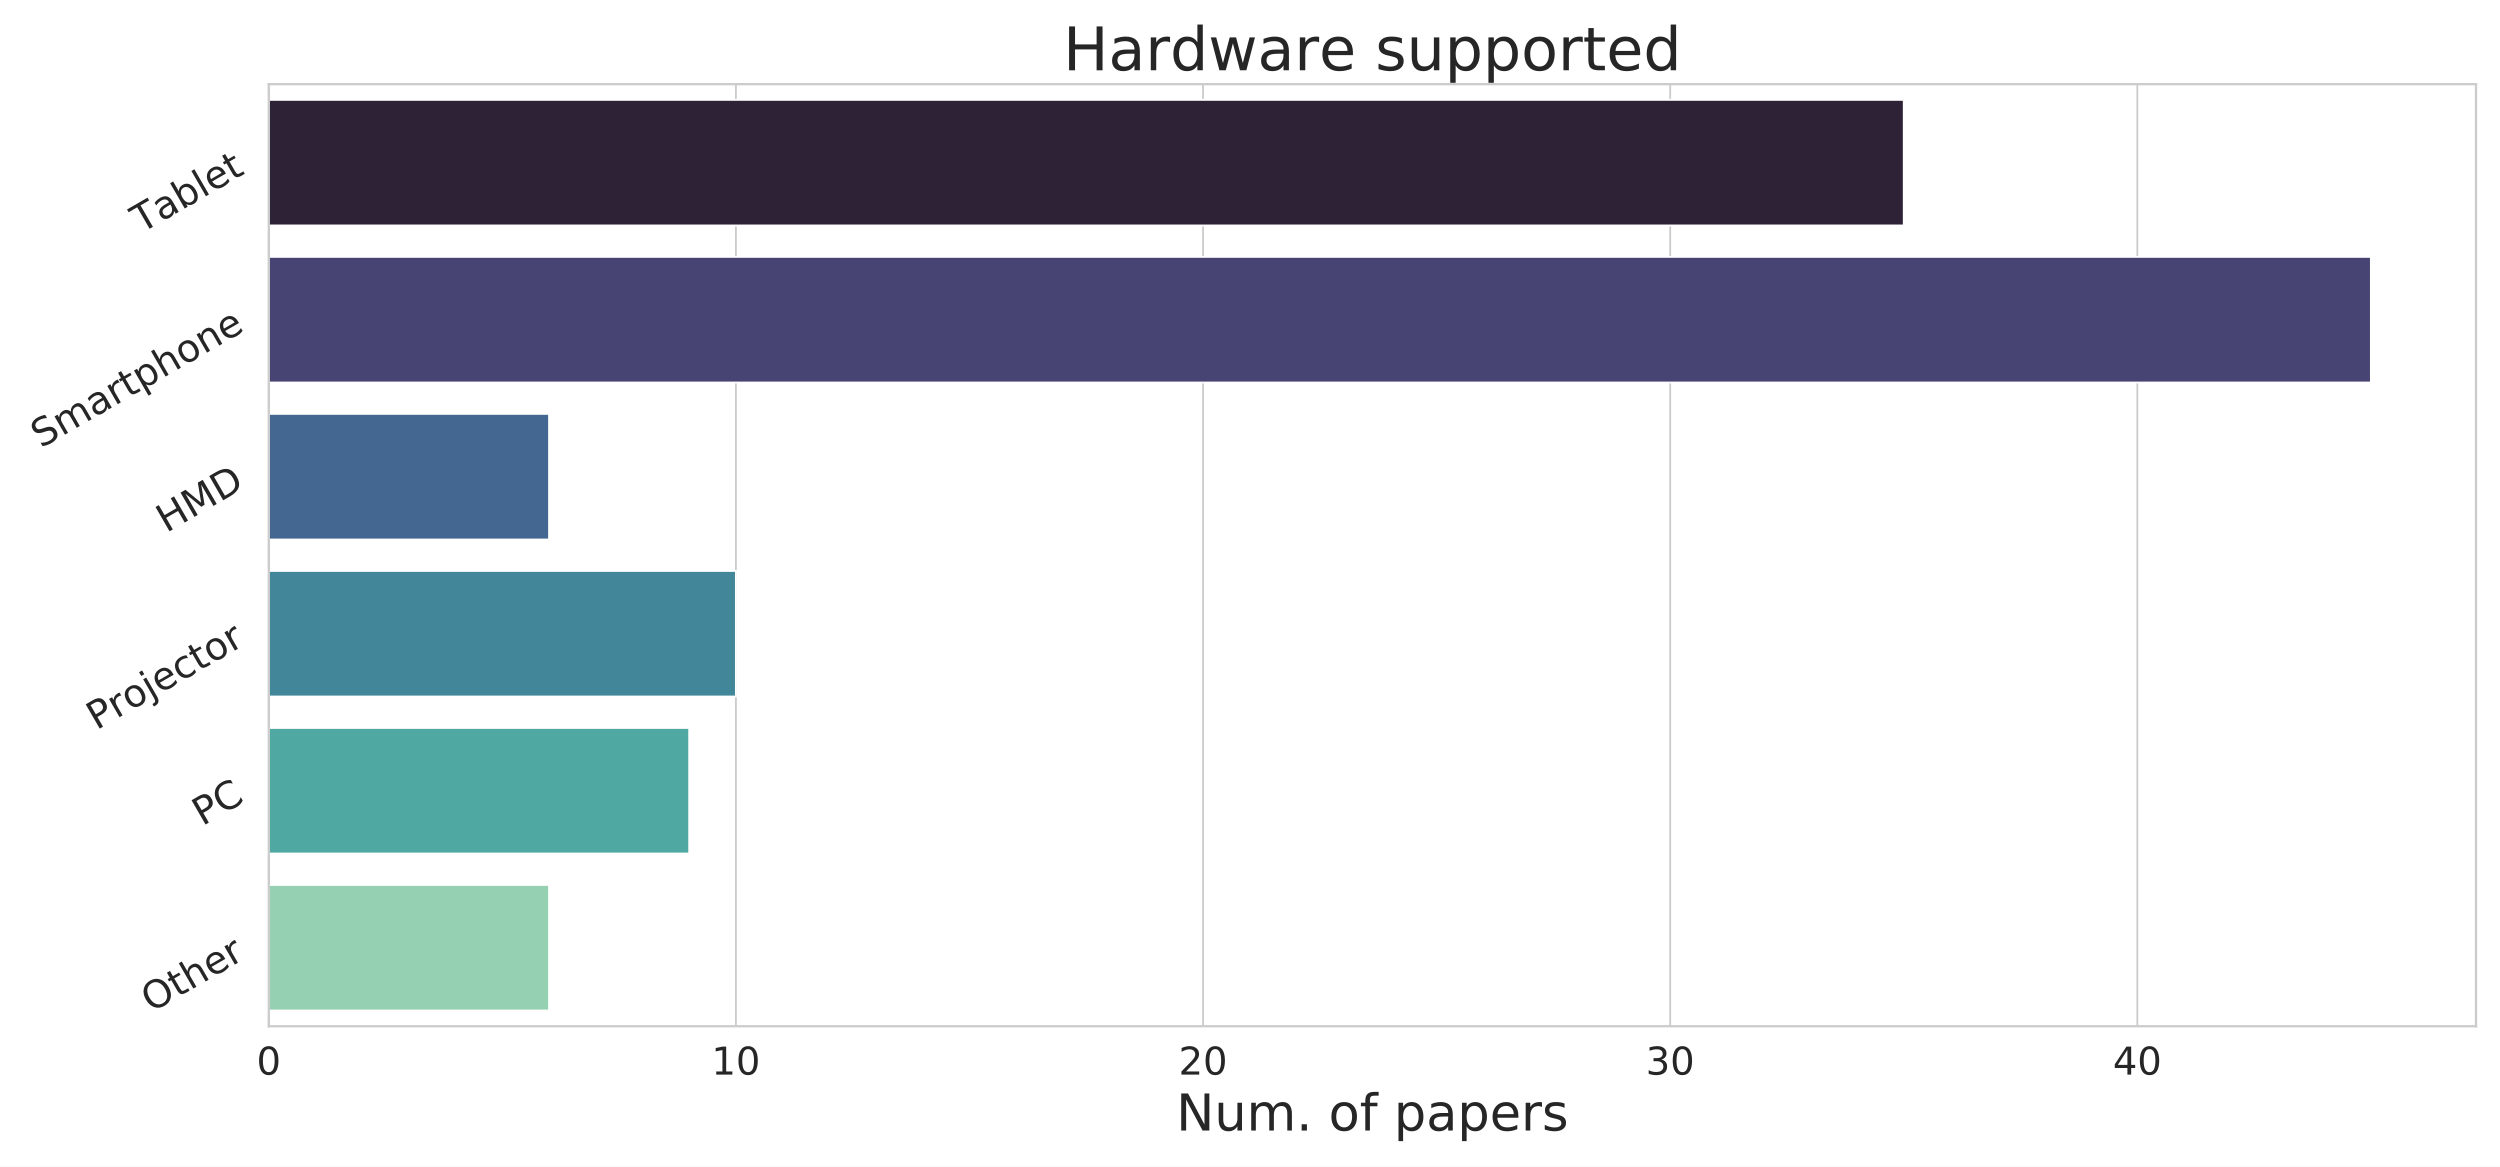
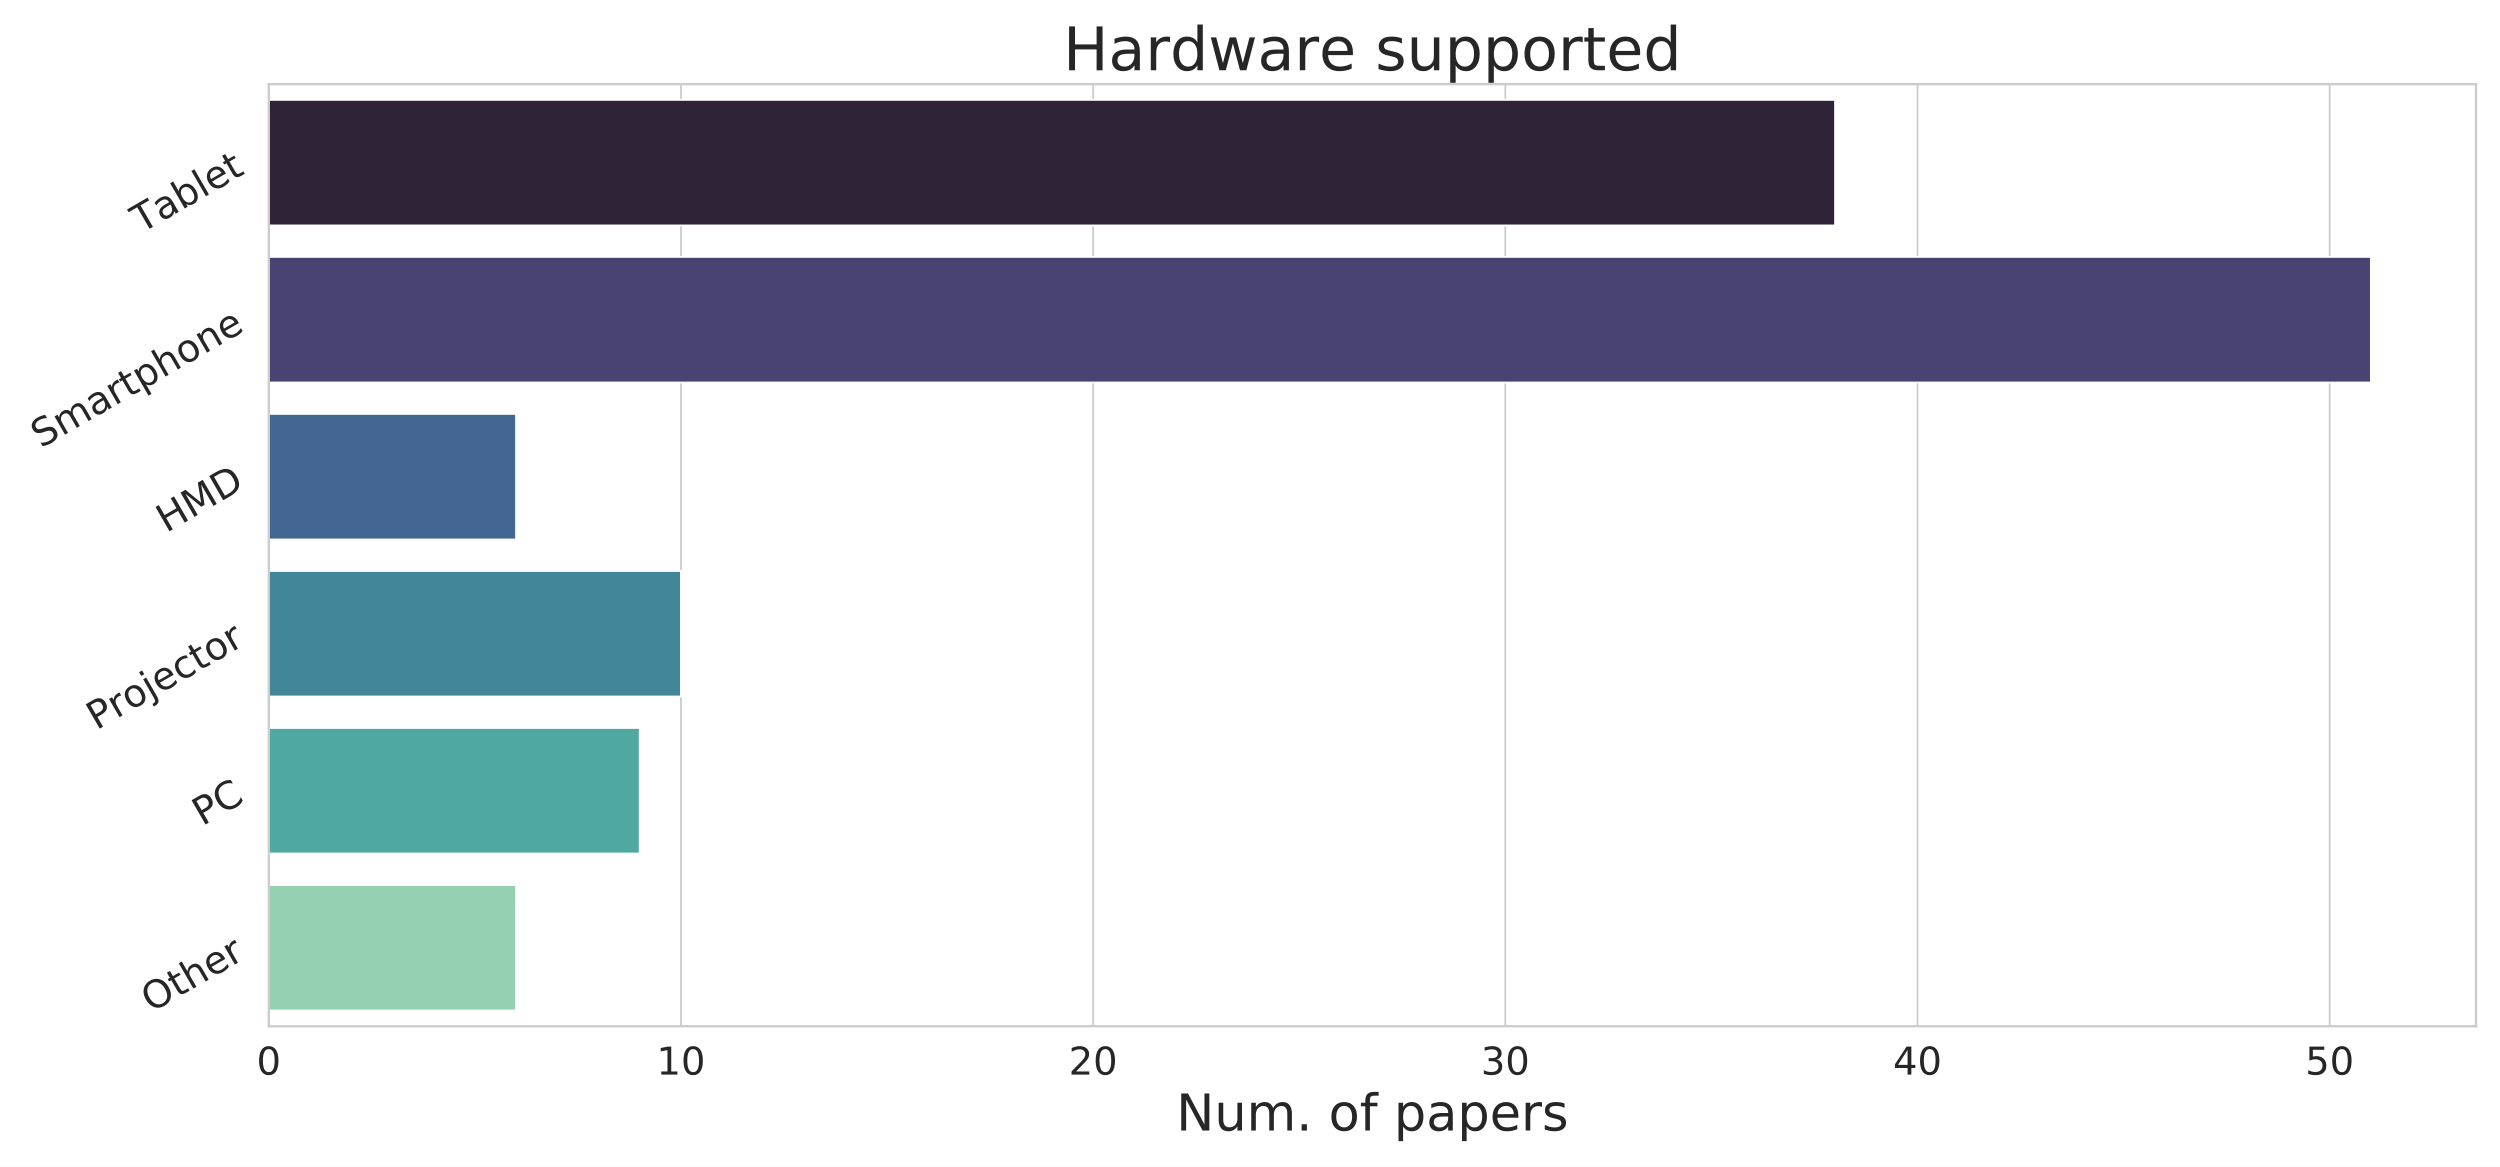
<svg xmlns="http://www.w3.org/2000/svg" xmlns:xlink="http://www.w3.org/1999/xlink" height="504pt" version="1.1" viewBox="0 0 1080 504" width="1080pt">
  <defs>
    <style type="text/css">
*{stroke-linecap:butt;stroke-linejoin:round;}
  </style>
  </defs>
  <g id="figure_1">
    <g id="patch_1">
      <path d="M 0 504  L 1080 504  L 1080 0  L 0 0  z " style="fill:#ffffff;" />
    </g>
    <g id="axes_1">
      <g id="patch_2">
        <path d="M 116.111 443.332  L 1069.632 443.332  L 1069.632 36.368  L 116.111 36.368  z " style="fill:#ffffff;" />
      </g>
      <g id="matplotlib.axis_1">
        <g id="xtick_1">
          <g id="line2d_1">
-             <path clip-path="url(#p33dbf8ff65)" d="M 116.111 443.332  L 116.111 36.368  " style="fill:none;stroke:#cccccc;stroke-linecap:round;stroke-width:0.8;" />
+             <path clip-path="url(#p9719e1ab19)" d="M 116.111 443.332  L 116.111 36.368  " style="fill:none;stroke:#cccccc;stroke-linecap:round;stroke-width:0.8;" />
          </g>
          <g id="text_1">
            <defs>
              <path d="M 31.781 66.406  Q 24.172 66.406 20.328 58.906  Q 16.5 51.422 16.5 36.375  Q 16.5 21.391 20.328 13.891  Q 24.172 6.391 31.781 6.391  Q 39.453 6.391 43.281 13.891  Q 47.125 21.391 47.125 36.375  Q 47.125 51.422 43.281 58.906  Q 39.453 66.406 31.781 66.406  z M 31.781 74.219  Q 44.047 74.219 50.516 64.516  Q 56.984 54.828 56.984 36.375  Q 56.984 17.969 50.516 8.266  Q 44.047 -1.422 31.781 -1.422  Q 19.531 -1.422 13.062 8.266  Q 6.594 17.969 6.594 36.375  Q 6.594 54.828 13.062 64.516  Q 19.531 74.219 31.781 74.219  z " id="DejaVuSans-48" />
            </defs>
            <g style="fill:#262626;" transform="translate(110.8335 464.2369)scale(0.165888 -0.165888)">
              <use xlink:href="#DejaVuSans-48" />
            </g>
          </g>
        </g>
        <g id="xtick_2">
          <g id="line2d_2">
-             <path clip-path="url(#p33dbf8ff65)" d="M 317.914 443.332  L 317.914 36.368  " style="fill:none;stroke:#cccccc;stroke-linecap:round;stroke-width:0.8;" />
+             <path clip-path="url(#p9719e1ab19)" d="M 294.173 443.332  L 294.173 36.368  " style="fill:none;stroke:#cccccc;stroke-linecap:round;stroke-width:0.8;" />
          </g>
          <g id="text_2">
            <defs>
              <path d="M 12.406 8.297  L 28.516 8.297  L 28.516 63.922  L 10.984 60.406  L 10.984 69.391  L 28.422 72.906  L 38.281 72.906  L 38.281 8.297  L 54.391 8.297  L 54.391 0  L 12.406 0  z " id="DejaVuSans-49" />
            </defs>
-             <g style="fill:#262626;" transform="translate(307.3596 464.2369)scale(0.165888 -0.165888)">
+             <g style="fill:#262626;" transform="translate(283.6181 464.2369)scale(0.165888 -0.165888)">
              <use xlink:href="#DejaVuSans-49" />
              <use x="63.623" xlink:href="#DejaVuSans-48" />
            </g>
          </g>
        </g>
        <g id="xtick_3">
          <g id="line2d_3">
-             <path clip-path="url(#p33dbf8ff65)" d="M 519.718 443.332  L 519.718 36.368  " style="fill:none;stroke:#cccccc;stroke-linecap:round;stroke-width:0.8;" />
+             <path clip-path="url(#p9719e1ab19)" d="M 472.235 443.332  L 472.235 36.368  " style="fill:none;stroke:#cccccc;stroke-linecap:round;stroke-width:0.8;" />
          </g>
          <g id="text_3">
            <defs>
              <path d="M 19.188 8.297  L 53.609 8.297  L 53.609 0  L 7.328 0  L 7.328 8.297  Q 12.938 14.109 22.625 23.891  Q 32.328 33.688 34.812 36.531  Q 39.547 41.844 41.422 45.531  Q 43.312 49.219 43.312 52.781  Q 43.312 58.594 39.234 62.25  Q 35.156 65.922 28.609 65.922  Q 23.969 65.922 18.812 64.312  Q 13.672 62.703 7.812 59.422  L 7.812 69.391  Q 13.766 71.781 18.938 73  Q 24.125 74.219 28.422 74.219  Q 39.75 74.219 46.484 68.547  Q 53.219 62.891 53.219 53.422  Q 53.219 48.922 51.531 44.891  Q 49.859 40.875 45.406 35.406  Q 44.188 33.984 37.641 27.219  Q 31.109 20.453 19.188 8.297  z " id="DejaVuSans-50" />
            </defs>
-             <g style="fill:#262626;" transform="translate(509.1631 464.2369)scale(0.165888 -0.165888)">
+             <g style="fill:#262626;" transform="translate(461.6799 464.2369)scale(0.165888 -0.165888)">
              <use xlink:href="#DejaVuSans-50" />
              <use x="63.623" xlink:href="#DejaVuSans-48" />
            </g>
          </g>
        </g>
        <g id="xtick_4">
          <g id="line2d_4">
-             <path clip-path="url(#p33dbf8ff65)" d="M 721.521 443.332  L 721.521 36.368  " style="fill:none;stroke:#cccccc;stroke-linecap:round;stroke-width:0.8;" />
+             <path clip-path="url(#p9719e1ab19)" d="M 650.296 443.332  L 650.296 36.368  " style="fill:none;stroke:#cccccc;stroke-linecap:round;stroke-width:0.8;" />
          </g>
          <g id="text_4">
            <defs>
              <path d="M 40.578 39.312  Q 47.656 37.797 51.625 33  Q 55.609 28.219 55.609 21.188  Q 55.609 10.406 48.188 4.484  Q 40.766 -1.422 27.094 -1.422  Q 22.516 -1.422 17.656 -0.516  Q 12.797 0.391 7.625 2.203  L 7.625 11.719  Q 11.719 9.328 16.594 8.109  Q 21.484 6.891 26.812 6.891  Q 36.078 6.891 40.938 10.547  Q 45.797 14.203 45.797 21.188  Q 45.797 27.641 41.281 31.266  Q 36.766 34.906 28.719 34.906  L 20.219 34.906  L 20.219 43.016  L 29.109 43.016  Q 36.375 43.016 40.234 45.922  Q 44.094 48.828 44.094 54.297  Q 44.094 59.906 40.109 62.906  Q 36.141 65.922 28.719 65.922  Q 24.656 65.922 20.016 65.031  Q 15.375 64.156 9.812 62.312  L 9.812 71.094  Q 15.438 72.656 20.344 73.438  Q 25.25 74.219 29.594 74.219  Q 40.828 74.219 47.359 69.109  Q 53.906 64.016 53.906 55.328  Q 53.906 49.266 50.438 45.094  Q 46.969 40.922 40.578 39.312  z " id="DejaVuSans-51" />
            </defs>
-             <g style="fill:#262626;" transform="translate(710.9665 464.2369)scale(0.165888 -0.165888)">
+             <g style="fill:#262626;" transform="translate(639.7417 464.2369)scale(0.165888 -0.165888)">
              <use xlink:href="#DejaVuSans-51" />
              <use x="63.623" xlink:href="#DejaVuSans-48" />
            </g>
          </g>
        </g>
        <g id="xtick_5">
          <g id="line2d_5">
-             <path clip-path="url(#p33dbf8ff65)" d="M 923.325 443.332  L 923.325 36.368  " style="fill:none;stroke:#cccccc;stroke-linecap:round;stroke-width:0.8;" />
+             <path clip-path="url(#p9719e1ab19)" d="M 828.358 443.332  L 828.358 36.368  " style="fill:none;stroke:#cccccc;stroke-linecap:round;stroke-width:0.8;" />
          </g>
          <g id="text_5">
            <defs>
              <path d="M 37.797 64.312  L 12.891 25.391  L 37.797 25.391  z M 35.203 72.906  L 47.609 72.906  L 47.609 25.391  L 58.016 25.391  L 58.016 17.188  L 47.609 17.188  L 47.609 0  L 37.797 0  L 37.797 17.188  L 4.891 17.188  L 4.891 26.703  z " id="DejaVuSans-52" />
            </defs>
-             <g style="fill:#262626;" transform="translate(912.7699 464.2369)scale(0.165888 -0.165888)">
+             <g style="fill:#262626;" transform="translate(817.8036 464.2369)scale(0.165888 -0.165888)">
              <use xlink:href="#DejaVuSans-52" />
              <use x="63.623" xlink:href="#DejaVuSans-48" />
            </g>
          </g>
        </g>
-         <g id="text_6">
+         <g id="xtick_6">
+           <g id="line2d_6">
+             <path clip-path="url(#p9719e1ab19)" d="M 1006.42 443.332  L 1006.42 36.368  " style="fill:none;stroke:#cccccc;stroke-linecap:round;stroke-width:0.8;" />
+           </g>
+           <g id="text_6">
+             <defs>
+               <path d="M 10.797 72.906  L 49.516 72.906  L 49.516 64.594  L 19.828 64.594  L 19.828 46.734  Q 21.969 47.469 24.109 47.828  Q 26.266 48.188 28.422 48.188  Q 40.625 48.188 47.75 41.5  Q 54.891 34.812 54.891 23.391  Q 54.891 11.625 47.562 5.094  Q 40.234 -1.422 26.906 -1.422  Q 22.312 -1.422 17.547 -0.641  Q 12.797 0.141 7.719 1.703  L 7.719 11.625  Q 12.109 9.234 16.797 8.062  Q 21.484 6.891 26.703 6.891  Q 35.156 6.891 40.078 11.328  Q 45.016 15.766 45.016 23.391  Q 45.016 31 40.078 35.438  Q 35.156 39.891 26.703 39.891  Q 22.75 39.891 18.812 39.016  Q 14.891 38.141 10.797 36.281  z " id="DejaVuSans-53" />
+             </defs>
+             <g style="fill:#262626;" transform="translate(995.8654 464.2369)scale(0.165888 -0.165888)">
+               <use xlink:href="#DejaVuSans-53" />
+               <use x="63.623" xlink:href="#DejaVuSans-48" />
+             </g>
+           </g>
+         </g>
+         <g id="text_7">
          <defs>
            <path d="M 9.812 72.906  L 23.094 72.906  L 55.422 11.922  L 55.422 72.906  L 64.984 72.906  L 64.984 0  L 51.703 0  L 19.391 60.984  L 19.391 0  L 9.812 0  z " id="DejaVuSans-78" />
            <path d="M 8.5 21.578  L 8.5 54.688  L 17.484 54.688  L 17.484 21.922  Q 17.484 14.156 20.5 10.266  Q 23.531 6.391 29.594 6.391  Q 36.859 6.391 41.078 11.031  Q 45.312 15.672 45.312 23.688  L 45.312 54.688  L 54.297 54.688  L 54.297 0  L 45.312 0  L 45.312 8.406  Q 42.047 3.422 37.719 1  Q 33.406 -1.422 27.688 -1.422  Q 18.266 -1.422 13.375 4.438  Q 8.5 10.297 8.5 21.578  z M 31.109 56  z " id="DejaVuSans-117" />
            <path d="M 52 44.188  Q 55.375 50.25 60.062 53.125  Q 64.75 56 71.094 56  Q 79.641 56 84.281 50.016  Q 88.922 44.047 88.922 33.016  L 88.922 0  L 79.891 0  L 79.891 32.719  Q 79.891 40.578 77.094 44.375  Q 74.312 48.188 68.609 48.188  Q 61.625 48.188 57.562 43.547  Q 53.516 38.922 53.516 30.906  L 53.516 0  L 44.484 0  L 44.484 32.719  Q 44.484 40.625 41.703 44.406  Q 38.922 48.188 33.109 48.188  Q 26.219 48.188 22.156 43.531  Q 18.109 38.875 18.109 30.906  L 18.109 0  L 9.078 0  L 9.078 54.688  L 18.109 54.688  L 18.109 46.188  Q 21.188 51.219 25.484 53.609  Q 29.781 56 35.688 56  Q 41.656 56 45.828 52.969  Q 50 49.953 52 44.188  z " id="DejaVuSans-109" />
            <path d="M 10.688 12.406  L 21 12.406  L 21 0  L 10.688 0  z " id="DejaVuSans-46" />
            <path id="DejaVuSans-32" />
            <path d="M 30.609 48.391  Q 23.391 48.391 19.188 42.75  Q 14.984 37.109 14.984 27.297  Q 14.984 17.484 19.156 11.844  Q 23.344 6.203 30.609 6.203  Q 37.797 6.203 41.984 11.859  Q 46.188 17.531 46.188 27.297  Q 46.188 37.016 41.984 42.703  Q 37.797 48.391 30.609 48.391  z M 30.609 56  Q 42.328 56 49.016 48.375  Q 55.719 40.766 55.719 27.297  Q 55.719 13.875 49.016 6.219  Q 42.328 -1.422 30.609 -1.422  Q 18.844 -1.422 12.172 6.219  Q 5.516 13.875 5.516 27.297  Q 5.516 40.766 12.172 48.375  Q 18.844 56 30.609 56  z " id="DejaVuSans-111" />
            <path d="M 37.109 75.984  L 37.109 68.5  L 28.516 68.5  Q 23.688 68.5 21.797 66.547  Q 19.922 64.594 19.922 59.516  L 19.922 54.688  L 34.719 54.688  L 34.719 47.703  L 19.922 47.703  L 19.922 0  L 10.891 0  L 10.891 47.703  L 2.297 47.703  L 2.297 54.688  L 10.891 54.688  L 10.891 58.5  Q 10.891 67.625 15.141 71.797  Q 19.391 75.984 28.609 75.984  z " id="DejaVuSans-102" />
            <path d="M 18.109 8.203  L 18.109 -20.797  L 9.078 -20.797  L 9.078 54.688  L 18.109 54.688  L 18.109 46.391  Q 20.953 51.266 25.266 53.625  Q 29.594 56 35.594 56  Q 45.562 56 51.781 48.094  Q 58.016 40.188 58.016 27.297  Q 58.016 14.406 51.781 6.484  Q 45.562 -1.422 35.594 -1.422  Q 29.594 -1.422 25.266 0.953  Q 20.953 3.328 18.109 8.203  z M 48.688 27.297  Q 48.688 37.203 44.609 42.844  Q 40.531 48.484 33.406 48.484  Q 26.266 48.484 22.188 42.844  Q 18.109 37.203 18.109 27.297  Q 18.109 17.391 22.188 11.75  Q 26.266 6.109 33.406 6.109  Q 40.531 6.109 44.609 11.75  Q 48.688 17.391 48.688 27.297  z " id="DejaVuSans-112" />
            <path d="M 34.281 27.484  Q 23.391 27.484 19.188 25  Q 14.984 22.516 14.984 16.5  Q 14.984 11.719 18.141 8.906  Q 21.297 6.109 26.703 6.109  Q 34.188 6.109 38.703 11.406  Q 43.219 16.703 43.219 25.484  L 43.219 27.484  z M 52.203 31.203  L 52.203 0  L 43.219 0  L 43.219 8.297  Q 40.141 3.328 35.547 0.953  Q 30.953 -1.422 24.312 -1.422  Q 15.922 -1.422 10.953 3.297  Q 6 8.016 6 15.922  Q 6 25.141 12.172 29.828  Q 18.359 34.516 30.609 34.516  L 43.219 34.516  L 43.219 35.406  Q 43.219 41.609 39.141 45  Q 35.062 48.391 27.688 48.391  Q 23 48.391 18.547 47.266  Q 14.109 46.141 10.016 43.891  L 10.016 52.203  Q 14.938 54.109 19.578 55.047  Q 24.219 56 28.609 56  Q 40.484 56 46.344 49.844  Q 52.203 43.703 52.203 31.203  z " id="DejaVuSans-97" />
            <path d="M 56.203 29.594  L 56.203 25.203  L 14.891 25.203  Q 15.484 15.922 20.484 11.062  Q 25.484 6.203 34.422 6.203  Q 39.594 6.203 44.453 7.469  Q 49.312 8.734 54.109 11.281  L 54.109 2.781  Q 49.266 0.734 44.188 -0.344  Q 39.109 -1.422 33.891 -1.422  Q 20.797 -1.422 13.156 6.188  Q 5.516 13.812 5.516 26.812  Q 5.516 40.234 12.766 48.109  Q 20.016 56 32.328 56  Q 43.359 56 49.781 48.891  Q 56.203 41.797 56.203 29.594  z M 47.219 32.234  Q 47.125 39.594 43.094 43.984  Q 39.062 48.391 32.422 48.391  Q 24.906 48.391 20.391 44.141  Q 15.875 39.891 15.188 32.172  z " id="DejaVuSans-101" />
            <path d="M 41.109 46.297  Q 39.594 47.172 37.812 47.578  Q 36.031 48 33.891 48  Q 26.266 48 22.188 43.047  Q 18.109 38.094 18.109 28.812  L 18.109 0  L 9.078 0  L 9.078 54.688  L 18.109 54.688  L 18.109 46.188  Q 20.953 51.172 25.484 53.578  Q 30.031 56 36.531 56  Q 37.453 56 38.578 55.875  Q 39.703 55.766 41.062 55.516  z " id="DejaVuSans-114" />
            <path d="M 44.281 53.078  L 44.281 44.578  Q 40.484 46.531 36.375 47.5  Q 32.281 48.484 27.875 48.484  Q 21.188 48.484 17.844 46.438  Q 14.5 44.391 14.5 40.281  Q 14.5 37.156 16.891 35.375  Q 19.281 33.594 26.516 31.984  L 29.594 31.297  Q 39.156 29.25 43.188 25.516  Q 47.219 21.781 47.219 15.094  Q 47.219 7.469 41.188 3.016  Q 35.156 -1.422 24.609 -1.422  Q 20.219 -1.422 15.453 -0.562  Q 10.688 0.297 5.422 2  L 5.422 11.281  Q 10.406 8.688 15.234 7.391  Q 20.062 6.109 24.812 6.109  Q 31.156 6.109 34.562 8.281  Q 37.984 10.453 37.984 14.406  Q 37.984 18.062 35.516 20.016  Q 33.062 21.969 24.703 23.781  L 21.578 24.516  Q 13.234 26.266 9.516 29.906  Q 5.812 33.547 5.812 39.891  Q 5.812 47.609 11.281 51.797  Q 16.75 56 26.812 56  Q 31.781 56 36.172 55.266  Q 40.578 54.547 44.281 53.078  z " id="DejaVuSans-115" />
          </defs>
          <g style="fill:#262626;" transform="translate(508.137 488.4034)scale(0.22 -0.22)">
            <use xlink:href="#DejaVuSans-78" />
            <use x="74.805" xlink:href="#DejaVuSans-117" />
            <use x="138.184" xlink:href="#DejaVuSans-109" />
            <use x="235.596" xlink:href="#DejaVuSans-46" />
            <use x="267.383" xlink:href="#DejaVuSans-32" />
            <use x="299.17" xlink:href="#DejaVuSans-111" />
            <use x="360.352" xlink:href="#DejaVuSans-102" />
            <use x="395.557" xlink:href="#DejaVuSans-32" />
            <use x="427.344" xlink:href="#DejaVuSans-112" />
            <use x="490.82" xlink:href="#DejaVuSans-97" />
            <use x="552.1" xlink:href="#DejaVuSans-112" />
            <use x="615.576" xlink:href="#DejaVuSans-101" />
            <use x="677.1" xlink:href="#DejaVuSans-114" />
            <use x="718.213" xlink:href="#DejaVuSans-115" />
          </g>
        </g>
      </g>
      <g id="matplotlib.axis_2">
        <g id="ytick_1">
-           <g id="text_7">
+           <g id="text_8">
            <defs>
              <path d="M -0.297 72.906  L 61.375 72.906  L 61.375 64.594  L 35.5 64.594  L 35.5 0  L 25.594 0  L 25.594 64.594  L -0.297 64.594  z " id="DejaVuSans-84" />
              <path d="M 48.688 27.297  Q 48.688 37.203 44.609 42.844  Q 40.531 48.484 33.406 48.484  Q 26.266 48.484 22.188 42.844  Q 18.109 37.203 18.109 27.297  Q 18.109 17.391 22.188 11.75  Q 26.266 6.109 33.406 6.109  Q 40.531 6.109 44.609 11.75  Q 48.688 17.391 48.688 27.297  z M 18.109 46.391  Q 20.953 51.266 25.266 53.625  Q 29.594 56 35.594 56  Q 45.562 56 51.781 48.094  Q 58.016 40.188 58.016 27.297  Q 58.016 14.406 51.781 6.484  Q 45.562 -1.422 35.594 -1.422  Q 29.594 -1.422 25.266 0.953  Q 20.953 3.328 18.109 8.203  L 18.109 0  L 9.078 0  L 9.078 75.984  L 18.109 75.984  z " id="DejaVuSans-98" />
              <path d="M 9.422 75.984  L 18.406 75.984  L 18.406 0  L 9.422 0  z " id="DejaVuSans-108" />
              <path d="M 18.312 70.219  L 18.312 54.688  L 36.812 54.688  L 36.812 47.703  L 18.312 47.703  L 18.312 18.016  Q 18.312 11.328 20.141 9.422  Q 21.969 7.516 27.594 7.516  L 36.812 7.516  L 36.812 0  L 27.594 0  Q 17.188 0 13.234 3.875  Q 9.281 7.766 9.281 18.016  L 9.281 47.703  L 2.688 47.703  L 2.688 54.688  L 9.281 54.688  L 9.281 70.219  z " id="DejaVuSans-116" />
            </defs>
            <g style="fill:#262626;" transform="translate(60.9599 100.9489)rotate(-30)scale(0.165888 -0.165888)">
              <use xlink:href="#DejaVuSans-84" />
              <use x="60.834" xlink:href="#DejaVuSans-97" />
              <use x="122.113" xlink:href="#DejaVuSans-98" />
              <use x="185.59" xlink:href="#DejaVuSans-108" />
              <use x="213.373" xlink:href="#DejaVuSans-101" />
              <use x="274.896" xlink:href="#DejaVuSans-116" />
            </g>
          </g>
        </g>
        <g id="ytick_2">
-           <g id="text_8">
+           <g id="text_9">
            <defs>
              <path d="M 53.516 70.516  L 53.516 60.891  Q 47.906 63.578 42.922 64.891  Q 37.938 66.219 33.297 66.219  Q 25.25 66.219 20.875 63.094  Q 16.5 59.969 16.5 54.203  Q 16.5 49.359 19.406 46.891  Q 22.312 44.438 30.422 42.922  L 36.375 41.703  Q 47.406 39.594 52.656 34.297  Q 57.906 29 57.906 20.125  Q 57.906 9.516 50.797 4.047  Q 43.703 -1.422 29.984 -1.422  Q 24.812 -1.422 18.969 -0.25  Q 13.141 0.922 6.891 3.219  L 6.891 13.375  Q 12.891 10.016 18.656 8.297  Q 24.422 6.594 29.984 6.594  Q 38.422 6.594 43.016 9.906  Q 47.609 13.234 47.609 19.391  Q 47.609 24.75 44.312 27.781  Q 41.016 30.812 33.5 32.328  L 27.484 33.5  Q 16.453 35.688 11.516 40.375  Q 6.594 45.062 6.594 53.422  Q 6.594 63.094 13.406 68.656  Q 20.219 74.219 32.172 74.219  Q 37.312 74.219 42.625 73.281  Q 47.953 72.359 53.516 70.516  z " id="DejaVuSans-83" />
              <path d="M 54.891 33.016  L 54.891 0  L 45.906 0  L 45.906 32.719  Q 45.906 40.484 42.875 44.328  Q 39.844 48.188 33.797 48.188  Q 26.516 48.188 22.312 43.547  Q 18.109 38.922 18.109 30.906  L 18.109 0  L 9.078 0  L 9.078 75.984  L 18.109 75.984  L 18.109 46.188  Q 21.344 51.125 25.703 53.562  Q 30.078 56 35.797 56  Q 45.219 56 50.047 50.172  Q 54.891 44.344 54.891 33.016  z " id="DejaVuSans-104" />
              <path d="M 54.891 33.016  L 54.891 0  L 45.906 0  L 45.906 32.719  Q 45.906 40.484 42.875 44.328  Q 39.844 48.188 33.797 48.188  Q 26.516 48.188 22.312 43.547  Q 18.109 38.922 18.109 30.906  L 18.109 0  L 9.078 0  L 9.078 54.688  L 18.109 54.688  L 18.109 46.188  Q 21.344 51.125 25.703 53.562  Q 30.078 56 35.797 56  Q 45.219 56 50.047 50.172  Q 54.891 44.344 54.891 33.016  z " id="DejaVuSans-110" />
            </defs>
            <g style="fill:#262626;" transform="translate(17.67013 193.7696)rotate(-30)scale(0.165888 -0.165888)">
              <use xlink:href="#DejaVuSans-83" />
              <use x="63.477" xlink:href="#DejaVuSans-109" />
              <use x="160.889" xlink:href="#DejaVuSans-97" />
              <use x="222.168" xlink:href="#DejaVuSans-114" />
              <use x="263.281" xlink:href="#DejaVuSans-116" />
              <use x="302.49" xlink:href="#DejaVuSans-112" />
              <use x="365.967" xlink:href="#DejaVuSans-104" />
              <use x="429.346" xlink:href="#DejaVuSans-111" />
              <use x="490.527" xlink:href="#DejaVuSans-110" />
              <use x="553.906" xlink:href="#DejaVuSans-101" />
            </g>
          </g>
        </g>
        <g id="ytick_3">
-           <g id="text_9">
+           <g id="text_10">
            <defs>
              <path d="M 9.812 72.906  L 19.672 72.906  L 19.672 43.016  L 55.516 43.016  L 55.516 72.906  L 65.375 72.906  L 65.375 0  L 55.516 0  L 55.516 34.719  L 19.672 34.719  L 19.672 0  L 9.812 0  z " id="DejaVuSans-72" />
              <path d="M 9.812 72.906  L 24.516 72.906  L 43.109 23.297  L 61.812 72.906  L 76.516 72.906  L 76.516 0  L 66.891 0  L 66.891 64.016  L 48.094 14.016  L 38.188 14.016  L 19.391 64.016  L 19.391 0  L 9.812 0  z " id="DejaVuSans-77" />
              <path d="M 19.672 64.797  L 19.672 8.109  L 31.594 8.109  Q 46.688 8.109 53.688 14.938  Q 60.688 21.781 60.688 36.531  Q 60.688 51.172 53.688 57.984  Q 46.688 64.797 31.594 64.797  z M 9.812 72.906  L 30.078 72.906  Q 51.266 72.906 61.172 64.094  Q 71.094 55.281 71.094 36.531  Q 71.094 17.672 61.125 8.828  Q 51.172 0 30.078 0  L 9.812 0  z " id="DejaVuSans-68" />
            </defs>
            <g style="fill:#262626;" transform="translate(71.82443 230.3309)rotate(-30)scale(0.165888 -0.165888)">
              <use xlink:href="#DejaVuSans-72" />
              <use x="75.195" xlink:href="#DejaVuSans-77" />
              <use x="161.475" xlink:href="#DejaVuSans-68" />
            </g>
          </g>
        </g>
        <g id="ytick_4">
-           <g id="text_10">
+           <g id="text_11">
            <defs>
              <path d="M 19.672 64.797  L 19.672 37.406  L 32.078 37.406  Q 38.969 37.406 42.719 40.969  Q 46.484 44.531 46.484 51.125  Q 46.484 57.672 42.719 61.234  Q 38.969 64.797 32.078 64.797  z M 9.812 72.906  L 32.078 72.906  Q 44.344 72.906 50.609 67.359  Q 56.891 61.812 56.891 51.125  Q 56.891 40.328 50.609 34.812  Q 44.344 29.297 32.078 29.297  L 19.672 29.297  L 19.672 0  L 9.812 0  z " id="DejaVuSans-80" />
              <path d="M 9.422 54.688  L 18.406 54.688  L 18.406 -0.984  Q 18.406 -11.422 14.422 -16.109  Q 10.453 -20.797 1.609 -20.797  L -1.812 -20.797  L -1.812 -13.188  L 0.594 -13.188  Q 5.719 -13.188 7.562 -10.812  Q 9.422 -8.453 9.422 -0.984  z M 9.422 75.984  L 18.406 75.984  L 18.406 64.594  L 9.422 64.594  z " id="DejaVuSans-106" />
              <path d="M 48.781 52.594  L 48.781 44.188  Q 44.969 46.297 41.141 47.344  Q 37.312 48.391 33.406 48.391  Q 24.656 48.391 19.812 42.844  Q 14.984 37.312 14.984 27.297  Q 14.984 17.281 19.812 11.734  Q 24.656 6.203 33.406 6.203  Q 37.312 6.203 41.141 7.25  Q 44.969 8.297 48.781 10.406  L 48.781 2.094  Q 45.016 0.344 40.984 -0.531  Q 36.969 -1.422 32.422 -1.422  Q 20.062 -1.422 12.781 6.344  Q 5.516 14.109 5.516 27.297  Q 5.516 40.672 12.859 48.328  Q 20.219 56 33.016 56  Q 37.156 56 41.109 55.141  Q 45.062 54.297 48.781 52.594  z " id="DejaVuSans-99" />
            </defs>
            <g style="fill:#262626;" transform="translate(41.67536 315.5648)rotate(-30)scale(0.165888 -0.165888)">
              <use xlink:href="#DejaVuSans-80" />
              <use x="60.287" xlink:href="#DejaVuSans-114" />
              <use x="101.369" xlink:href="#DejaVuSans-111" />
              <use x="162.551" xlink:href="#DejaVuSans-106" />
              <use x="190.334" xlink:href="#DejaVuSans-101" />
              <use x="251.857" xlink:href="#DejaVuSans-99" />
              <use x="306.838" xlink:href="#DejaVuSans-116" />
              <use x="346.047" xlink:href="#DejaVuSans-111" />
              <use x="407.229" xlink:href="#DejaVuSans-114" />
            </g>
          </g>
        </g>
        <g id="ytick_5">
-           <g id="text_11">
+           <g id="text_12">
            <defs>
              <path d="M 64.406 67.281  L 64.406 56.891  Q 59.422 61.531 53.781 63.812  Q 48.141 66.109 41.797 66.109  Q 29.297 66.109 22.656 58.469  Q 16.016 50.828 16.016 36.375  Q 16.016 21.969 22.656 14.328  Q 29.297 6.688 41.797 6.688  Q 48.141 6.688 53.781 8.984  Q 59.422 11.281 64.406 15.922  L 64.406 5.609  Q 59.234 2.094 53.438 0.328  Q 47.656 -1.422 41.219 -1.422  Q 24.656 -1.422 15.125 8.703  Q 5.609 18.844 5.609 36.375  Q 5.609 53.953 15.125 64.078  Q 24.656 74.219 41.219 74.219  Q 47.75 74.219 53.531 72.484  Q 59.328 70.75 64.406 67.281  z " id="DejaVuSans-67" />
            </defs>
            <g style="fill:#262626;" transform="translate(87.39169 356.9978)rotate(-30)scale(0.165888 -0.165888)">
              <use xlink:href="#DejaVuSans-80" />
              <use x="60.303" xlink:href="#DejaVuSans-67" />
            </g>
          </g>
        </g>
        <g id="ytick_6">
-           <g id="text_12">
+           <g id="text_13">
            <defs>
              <path d="M 39.406 66.219  Q 28.656 66.219 22.328 58.203  Q 16.016 50.203 16.016 36.375  Q 16.016 22.609 22.328 14.594  Q 28.656 6.594 39.406 6.594  Q 50.141 6.594 56.422 14.594  Q 62.703 22.609 62.703 36.375  Q 62.703 50.203 56.422 58.203  Q 50.141 66.219 39.406 66.219  z M 39.406 74.219  Q 54.734 74.219 63.906 63.938  Q 73.094 53.656 73.094 36.375  Q 73.094 19.141 63.906 8.859  Q 54.734 -1.422 39.406 -1.422  Q 24.031 -1.422 14.812 8.828  Q 5.609 19.094 5.609 36.375  Q 5.609 53.656 14.812 63.938  Q 24.031 74.219 39.406 74.219  z " id="DejaVuSans-79" />
            </defs>
            <g style="fill:#262626;" transform="translate(65.29449 437.583)rotate(-30)scale(0.165888 -0.165888)">
              <use xlink:href="#DejaVuSans-79" />
              <use x="78.711" xlink:href="#DejaVuSans-116" />
              <use x="117.92" xlink:href="#DejaVuSans-104" />
              <use x="181.299" xlink:href="#DejaVuSans-101" />
              <use x="242.822" xlink:href="#DejaVuSans-114" />
            </g>
          </g>
        </g>
      </g>
      <g id="patch_3">
-         <path clip-path="url(#p33dbf8ff65)" d="M 116.111 43.151  L 822.423 43.151  L 822.423 97.413  L 116.111 97.413  z " style="fill:#2e2237;stroke:#ffffff;stroke-linejoin:miter;stroke-width:0.8;" />
+         <path clip-path="url(#p9719e1ab19)" d="M 116.111 43.151  L 792.746 43.151  L 792.746 97.413  L 116.111 97.413  z " style="fill:#2e2237;stroke:#ffffff;stroke-linejoin:miter;stroke-width:0.8;" />
      </g>
      <g id="patch_4">
-         <path clip-path="url(#p33dbf8ff65)" d="M 116.111 110.978  L 1024.226 110.978  L 1024.226 165.24  L 116.111 165.24  z " style="fill:#474473;stroke:#ffffff;stroke-linejoin:miter;stroke-width:0.8;" />
+         <path clip-path="url(#p9719e1ab19)" d="M 116.111 110.978  L 1024.226 110.978  L 1024.226 165.24  L 116.111 165.24  z " style="fill:#474473;stroke:#ffffff;stroke-linejoin:miter;stroke-width:0.8;" />
      </g>
      <g id="patch_5">
-         <path clip-path="url(#p33dbf8ff65)" d="M 116.111 178.805  L 237.193 178.805  L 237.193 233.067  L 116.111 233.067  z " style="fill:#446791;stroke:#ffffff;stroke-linejoin:miter;stroke-width:0.8;" />
+         <path clip-path="url(#p9719e1ab19)" d="M 116.111 178.805  L 222.948 178.805  L 222.948 233.067  L 116.111 233.067  z " style="fill:#446791;stroke:#ffffff;stroke-linejoin:miter;stroke-width:0.8;" />
      </g>
      <g id="patch_6">
-         <path clip-path="url(#p33dbf8ff65)" d="M 116.111 246.633  L 317.914 246.633  L 317.914 300.895  L 116.111 300.895  z " style="fill:#428799;stroke:#ffffff;stroke-linejoin:miter;stroke-width:0.8;" />
+         <path clip-path="url(#p9719e1ab19)" d="M 116.111 246.633  L 294.173 246.633  L 294.173 300.895  L 116.111 300.895  z " style="fill:#428799;stroke:#ffffff;stroke-linejoin:miter;stroke-width:0.8;" />
      </g>
      <g id="patch_7">
-         <path clip-path="url(#p33dbf8ff65)" d="M 116.111 314.46  L 297.734 314.46  L 297.734 368.722  L 116.111 368.722  z " style="fill:#4fa8a1;stroke:#ffffff;stroke-linejoin:miter;stroke-width:0.8;" />
+         <path clip-path="url(#p9719e1ab19)" d="M 116.111 314.46  L 276.367 314.46  L 276.367 368.722  L 116.111 368.722  z " style="fill:#4fa8a1;stroke:#ffffff;stroke-linejoin:miter;stroke-width:0.8;" />
      </g>
      <g id="patch_8">
-         <path clip-path="url(#p33dbf8ff65)" d="M 116.111 382.287  L 237.193 382.287  L 237.193 436.549  L 116.111 436.549  z " style="fill:#95d0b2;stroke:#ffffff;stroke-linejoin:miter;stroke-width:0.8;" />
-       </g>
-       <g id="line2d_6">
-         <path clip-path="url(#p33dbf8ff65)" d="M 0 0  " style="fill:none;stroke:#424242;stroke-linecap:round;stroke-width:2.16;" />
+         <path clip-path="url(#p9719e1ab19)" d="M 116.111 382.287  L 222.948 382.287  L 222.948 436.549  L 116.111 436.549  z " style="fill:#95d0b2;stroke:#ffffff;stroke-linejoin:miter;stroke-width:0.8;" />
      </g>
      <g id="line2d_7">
-         <path clip-path="url(#p33dbf8ff65)" d="M 0 0  " style="fill:none;stroke:#424242;stroke-linecap:round;stroke-width:2.16;" />
+         <path clip-path="url(#p9719e1ab19)" d="M 0 0  " style="fill:none;stroke:#424242;stroke-linecap:round;stroke-width:2.16;" />
      </g>
      <g id="line2d_8">
-         <path clip-path="url(#p33dbf8ff65)" d="M 0 0  " style="fill:none;stroke:#424242;stroke-linecap:round;stroke-width:2.16;" />
+         <path clip-path="url(#p9719e1ab19)" d="M 0 0  " style="fill:none;stroke:#424242;stroke-linecap:round;stroke-width:2.16;" />
      </g>
      <g id="line2d_9">
-         <path clip-path="url(#p33dbf8ff65)" d="M 0 0  " style="fill:none;stroke:#424242;stroke-linecap:round;stroke-width:2.16;" />
+         <path clip-path="url(#p9719e1ab19)" d="M 0 0  " style="fill:none;stroke:#424242;stroke-linecap:round;stroke-width:2.16;" />
      </g>
      <g id="line2d_10">
-         <path clip-path="url(#p33dbf8ff65)" d="M 0 0  " style="fill:none;stroke:#424242;stroke-linecap:round;stroke-width:2.16;" />
+         <path clip-path="url(#p9719e1ab19)" d="M 0 0  " style="fill:none;stroke:#424242;stroke-linecap:round;stroke-width:2.16;" />
      </g>
      <g id="line2d_11">
-         <path clip-path="url(#p33dbf8ff65)" d="M 0 0  " style="fill:none;stroke:#424242;stroke-linecap:round;stroke-width:2.16;" />
+         <path clip-path="url(#p9719e1ab19)" d="M 0 0  " style="fill:none;stroke:#424242;stroke-linecap:round;stroke-width:2.16;" />
+       </g>
+       <g id="line2d_12">
+         <path clip-path="url(#p9719e1ab19)" d="M 0 0  " style="fill:none;stroke:#424242;stroke-linecap:round;stroke-width:2.16;" />
      </g>
      <g id="patch_9">
        <path d="M 116.111 443.332  L 116.111 36.368  " style="fill:none;stroke:#cccccc;stroke-linecap:square;stroke-linejoin:miter;" />
      </g>
      <g id="patch_10">
        <path d="M 1069.632 443.332  L 1069.632 36.368  " style="fill:none;stroke:#cccccc;stroke-linecap:square;stroke-linejoin:miter;" />
      </g>
      <g id="patch_11">
        <path d="M 116.111 443.332  L 1069.632 443.332  " style="fill:none;stroke:#cccccc;stroke-linecap:square;stroke-linejoin:miter;" />
      </g>
      <g id="patch_12">
        <path d="M 116.111 36.368  L 1069.632 36.368  " style="fill:none;stroke:#cccccc;stroke-linecap:square;stroke-linejoin:miter;" />
      </g>
-       <g id="text_13">
+       <g id="text_14">
        <defs>
          <path d="M 45.406 46.391  L 45.406 75.984  L 54.391 75.984  L 54.391 0  L 45.406 0  L 45.406 8.203  Q 42.578 3.328 38.25 0.953  Q 33.938 -1.422 27.875 -1.422  Q 17.969 -1.422 11.734 6.484  Q 5.516 14.406 5.516 27.297  Q 5.516 40.188 11.734 48.094  Q 17.969 56 27.875 56  Q 33.938 56 38.25 53.625  Q 42.578 51.266 45.406 46.391  z M 14.797 27.297  Q 14.797 17.391 18.875 11.75  Q 22.953 6.109 30.078 6.109  Q 37.203 6.109 41.297 11.75  Q 45.406 17.391 45.406 27.297  Q 45.406 37.203 41.297 42.844  Q 37.203 48.484 30.078 48.484  Q 22.953 48.484 18.875 42.844  Q 14.797 37.203 14.797 27.297  z " id="DejaVuSans-100" />
          <path d="M 4.203 54.688  L 13.188 54.688  L 24.422 12.016  L 35.594 54.688  L 46.188 54.688  L 57.422 12.016  L 68.609 54.688  L 77.594 54.688  L 63.281 0  L 52.688 0  L 40.922 44.828  L 29.109 0  L 18.5 0  z " id="DejaVuSans-119" />
        </defs>
        <g style="fill:#262626;" transform="translate(459.3005 30.368)scale(0.26 -0.26)">
          <use xlink:href="#DejaVuSans-72" />
          <use x="75.195" xlink:href="#DejaVuSans-97" />
          <use x="136.475" xlink:href="#DejaVuSans-114" />
          <use x="177.572" xlink:href="#DejaVuSans-100" />
          <use x="241.049" xlink:href="#DejaVuSans-119" />
          <use x="322.836" xlink:href="#DejaVuSans-97" />
          <use x="384.115" xlink:href="#DejaVuSans-114" />
          <use x="425.197" xlink:href="#DejaVuSans-101" />
          <use x="486.721" xlink:href="#DejaVuSans-32" />
          <use x="518.508" xlink:href="#DejaVuSans-115" />
          <use x="570.607" xlink:href="#DejaVuSans-117" />
          <use x="633.986" xlink:href="#DejaVuSans-112" />
          <use x="697.463" xlink:href="#DejaVuSans-112" />
          <use x="760.939" xlink:href="#DejaVuSans-111" />
          <use x="822.121" xlink:href="#DejaVuSans-114" />
          <use x="863.234" xlink:href="#DejaVuSans-116" />
          <use x="902.443" xlink:href="#DejaVuSans-101" />
          <use x="963.967" xlink:href="#DejaVuSans-100" />
        </g>
      </g>
    </g>
  </g>
  <defs>
-     <clipPath id="p33dbf8ff65">
+     <clipPath id="p9719e1ab19">
      <rect height="406.964" width="953.521" x="116.111" y="36.368" />
    </clipPath>
  </defs>
</svg>
